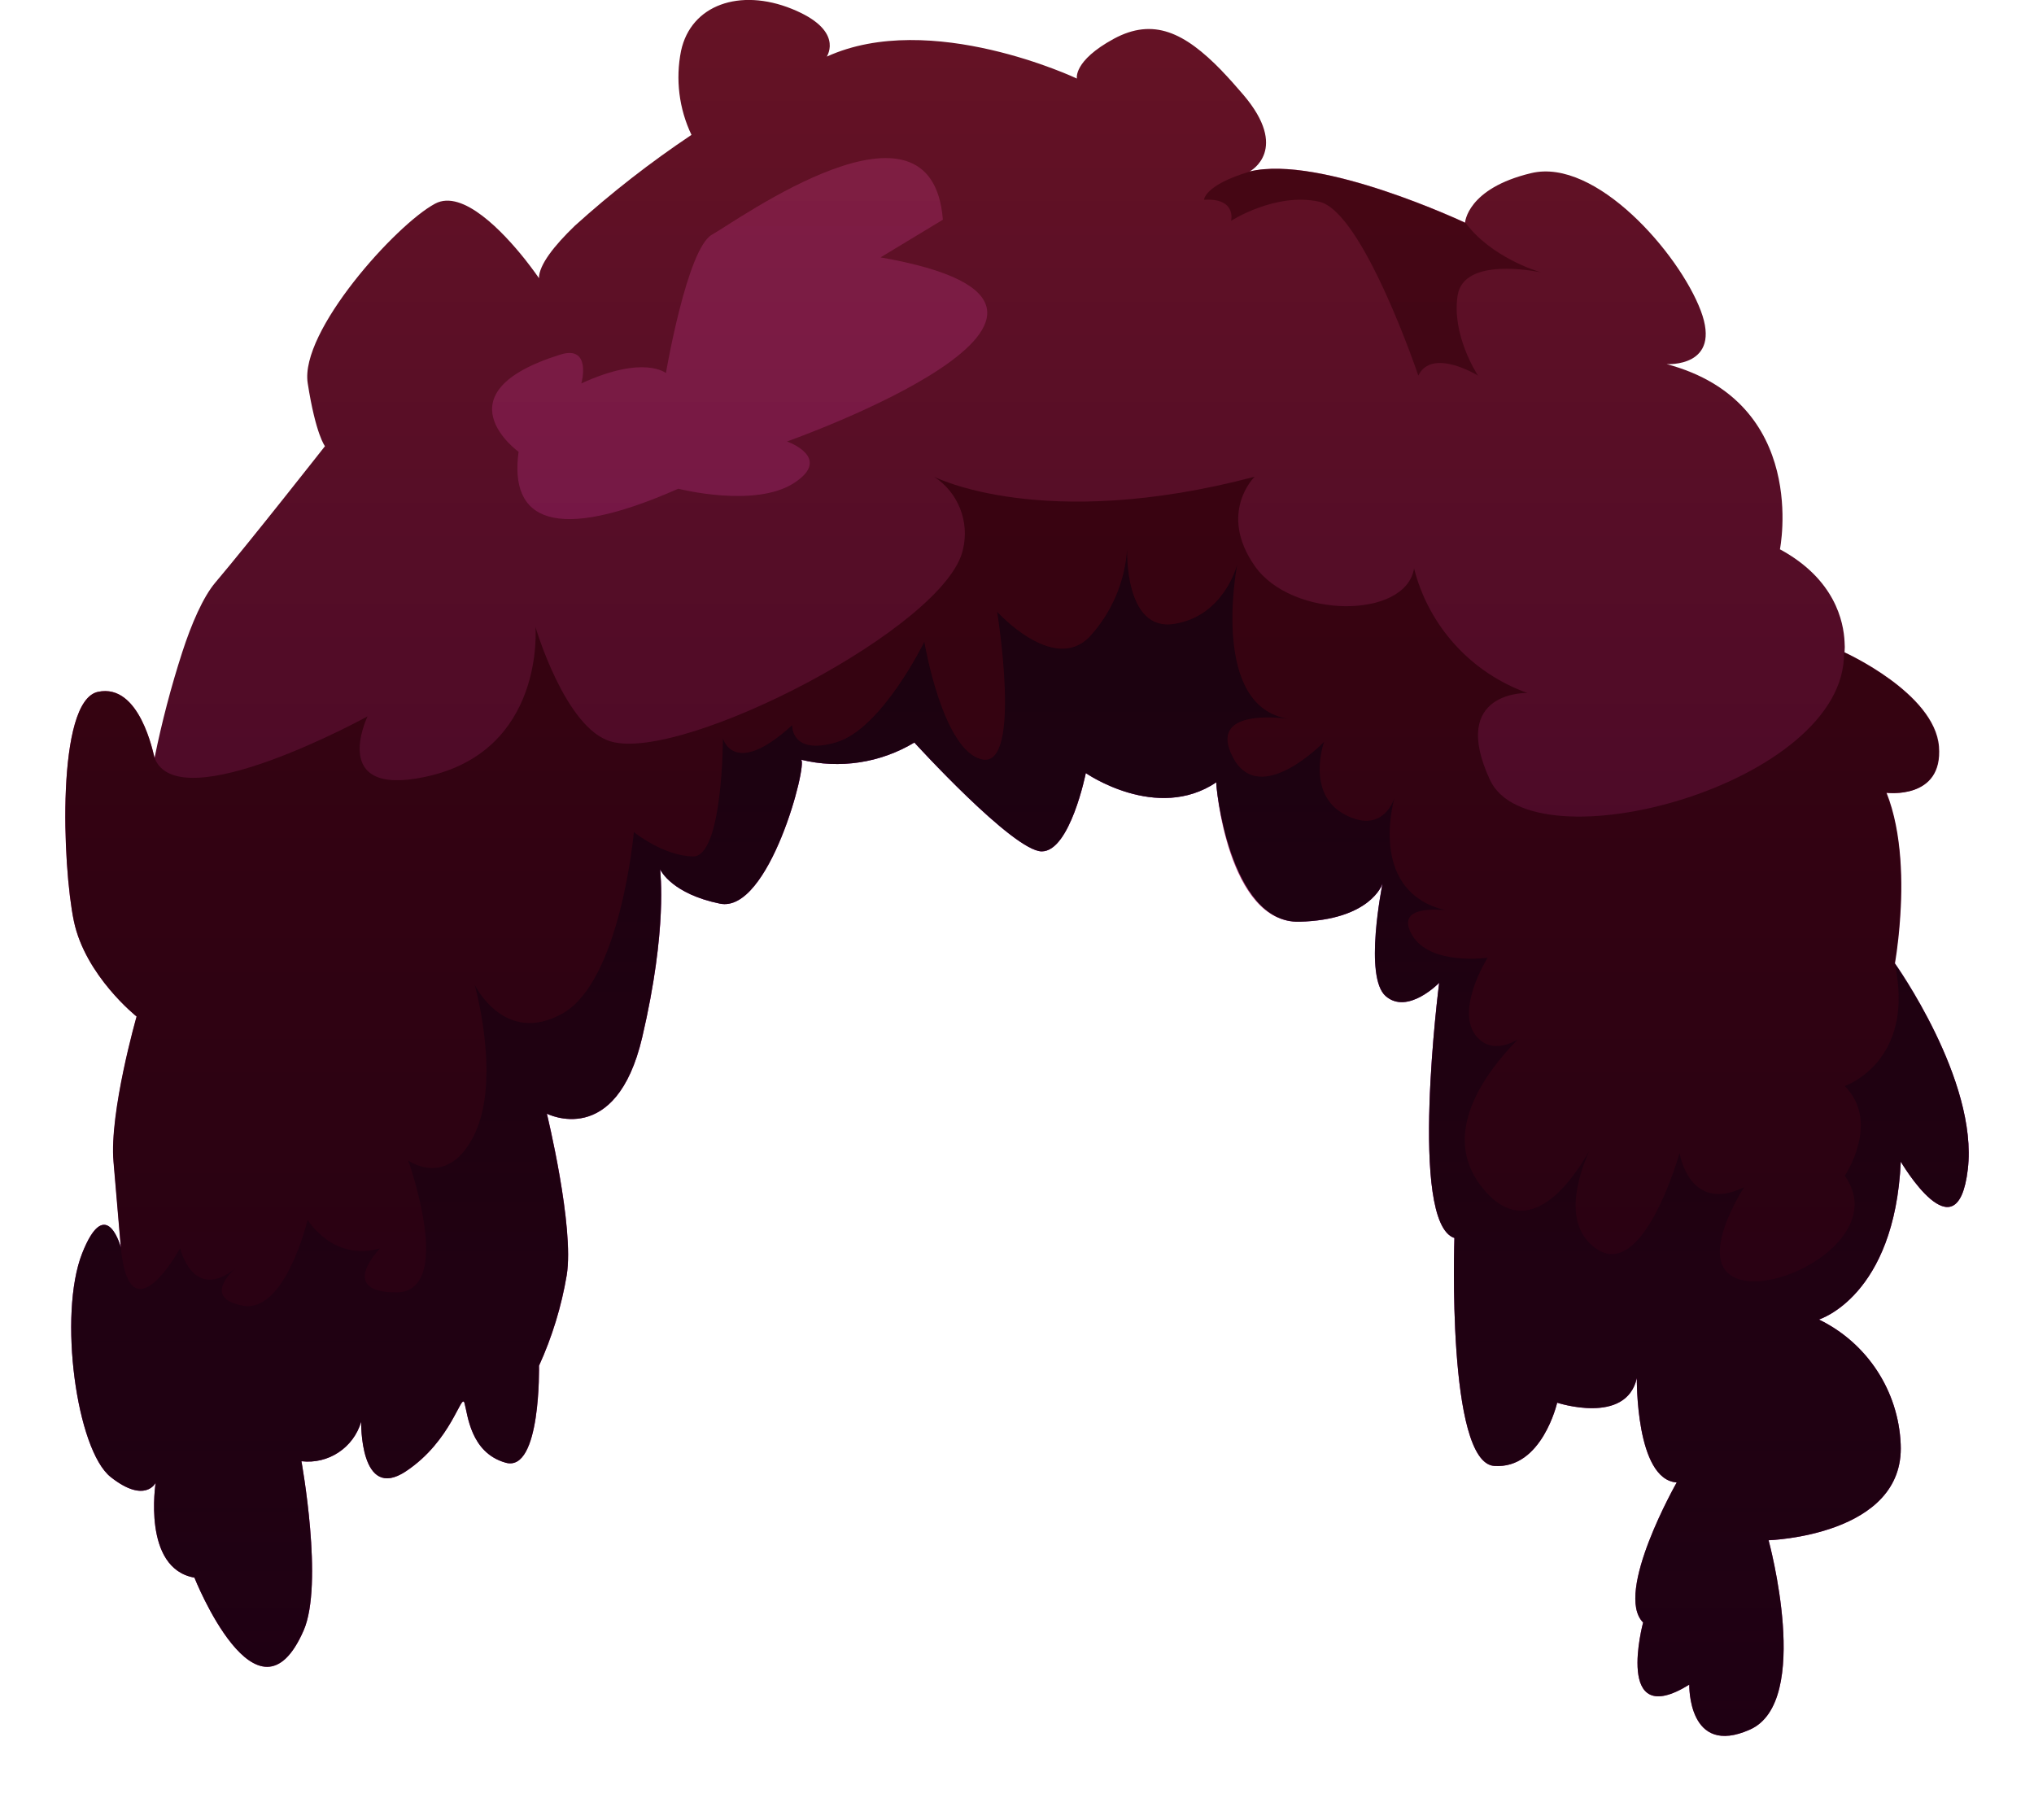
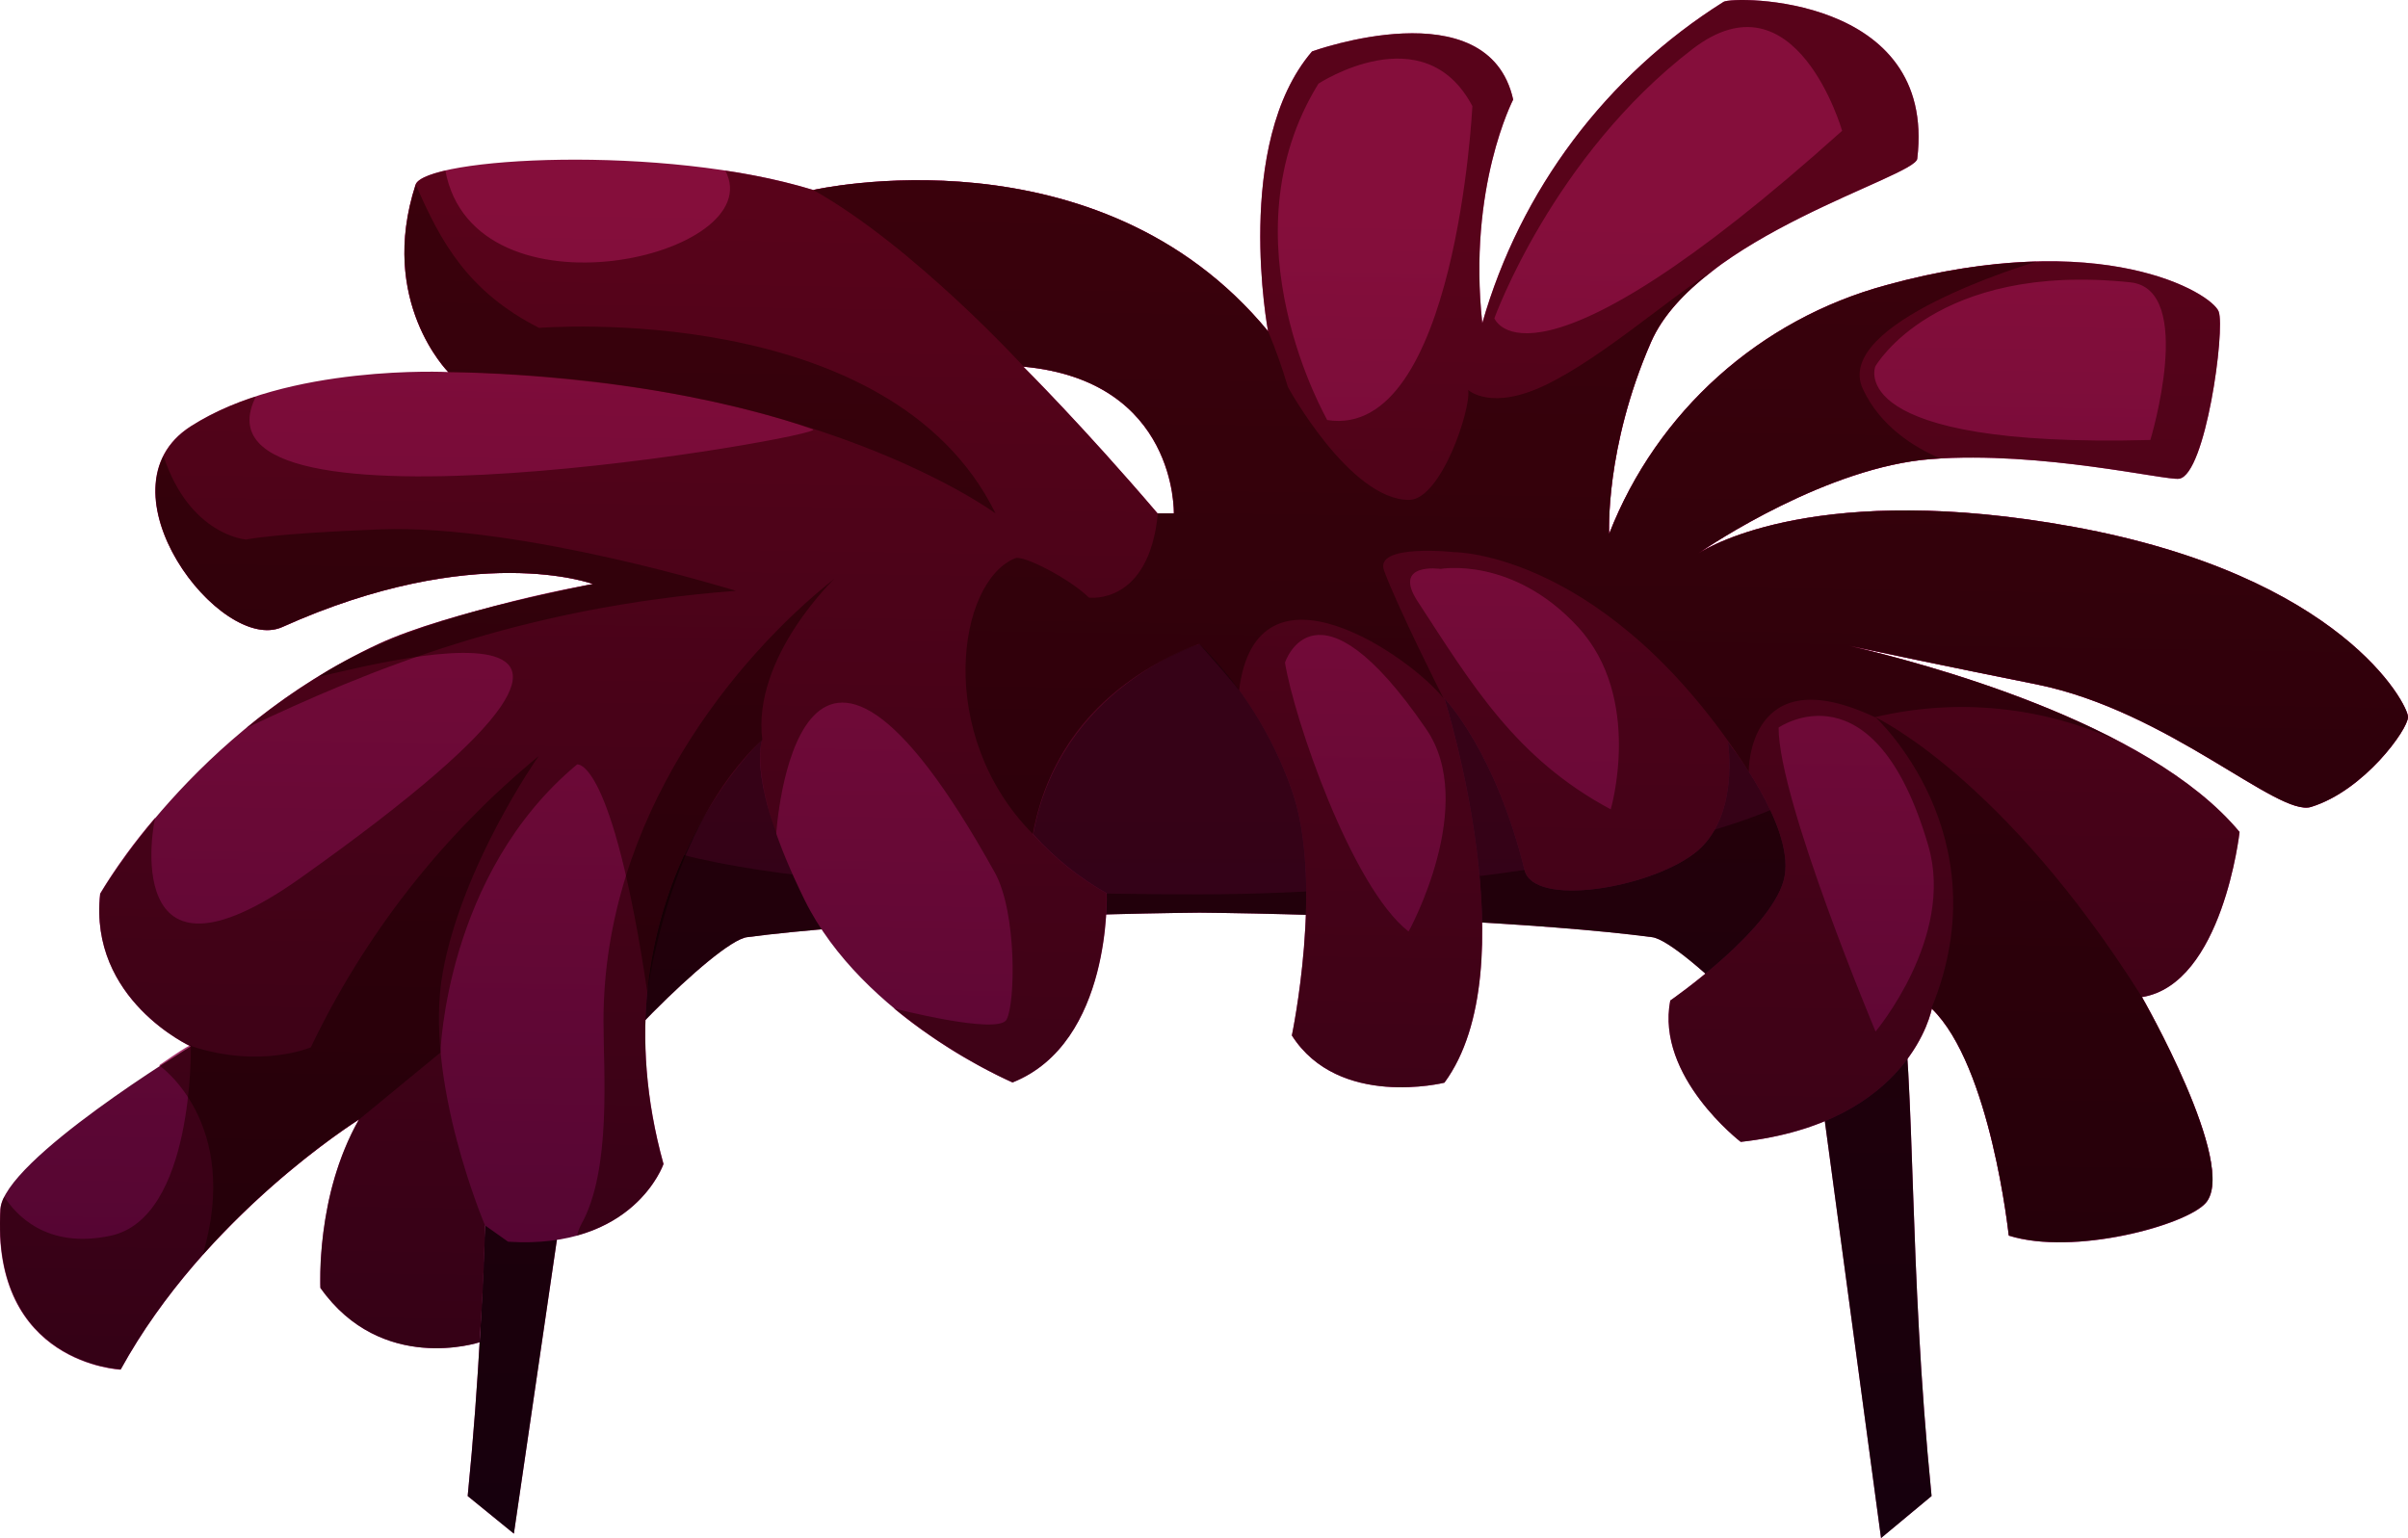
- <svg xmlns="http://www.w3.org/2000/svg" viewBox="0 0 220.32 197.11">
+ <svg xmlns="http://www.w3.org/2000/svg" viewBox="0 0 294.51 188.1">
  <defs>
-     <style>.cls-1{isolation:isolate;}.cls-2{fill:url(#_770);}.cls-3,.cls-4{fill:#a83a71;}.cls-3{opacity:0.8;}.cls-3,.cls-4,.cls-5{mix-blend-mode:multiply;}.cls-5{fill:url(#_48);}.cls-6{fill:#ffd7ff;opacity:0.5;mix-blend-mode:soft-light;}</style>
-     <linearGradient id="_770" x1="110.16" y1="-16.32" x2="110.16" y2="201.47" gradientUnits="userSpaceOnUse">
-       <stop offset="0" stop-color="#6a1424" />
-       <stop offset="1" stop-color="#2e002c" />
+     <style>.cls-1{isolation:isolate;}.cls-2{fill:url(#_79);}.cls-3{fill:#a83a71;mix-blend-mode:multiply;}.cls-4{fill:url(#_185);}</style>
+     <linearGradient id="_79" x1="146.72" y1="98.31" x2="146.72" y2="242.15" gradientUnits="userSpaceOnUse">
+       <stop offset="0" stop-color="#360217" />
+       <stop offset="1" stop-color="#160221" />
    </linearGradient>
-     <linearGradient id="_48" x1="110.48" y1="74.39" x2="110.48" y2="204.3" gradientUnits="userSpaceOnUse">
-       <stop offset="0" stop-color="#8780e9" />
-       <stop offset="1" stop-color="#fff" />
+     <linearGradient id="_185" x1="148.67" y1="26.31" x2="145.53" y2="231.57" gradientUnits="userSpaceOnUse">
+       <stop offset="0" stop-color="#850e3b" />
+       <stop offset="1" stop-color="#39002e" />
    </linearGradient>
  </defs>
  <g class="cls-1">
-     <g id="Avatar_face" data-name="Avatar face">
-       <path class="cls-2" d="M213.15,126.66c-1.14,9.65-7.26-.83-7.26-.83-.67,14.62-8.87,17.1-8.87,17.1a15.74,15.74,0,0,1,8.86,13.51c.46,9.93-14.31,10.4-14.31,10.4s4.77,17.46-2,20.5-6.59-4.86-6.59-4.86c-8.18,5.07-5-6.73-5-6.73-3.18-3.2,3.64-15.17,3.64-15.17-4.47-.31-4.32-11.31-4.32-11.31-1.15,5.14-8.63,2.67-8.63,2.67s-1.65,7.22-6.82,6.85-4.31-24.69-4.31-24.69c-5-1.65-1.65-27.64-1.65-27.64s-3.41,3.51-5.79,1.44-.42-11.8-.35-12.19c-.07.23-1.43,3.93-9,4.13s-9.1-14.9-9-15.1c-6.47,4.34-14.14-1-14.14-1s-1.7,8.48-4.77,8.48-13.8-11.79-13.8-11.79a16.28,16.28,0,0,1-12.27,1.86c.74.42-3.46,16.69-8.8,15.59-5.14-1.06-6.38-3.53-6.47-3.71,0,.28.83,6.34-1.94,18.19-2.84,12.13-10.33,8.27-10.33,8.27s3,12.28,2.15,17.51a39.48,39.48,0,0,1-3,9.8s.23,11.58-3.61,10.5-4.11-5.27-4.46-6.46-1.36,4.09-6.36,7.4S39.12,154,39.12,154a6,6,0,0,1-6.47,4.28s2.43,13.31.24,18.33c-5,11.46-11.83-5.72-11.83-5.72-5.68-1-4.2-10.27-4.2-10.27S15.72,162.93,12,160,6.29,142.38,8.9,135.76c2.43-6.13,4-1.37,4.19-.64a.66.66,0,0,0,0,.09s-.34-4-.8-9.38,2.5-15.72,2.5-15.72S9.24,105.7,8,99.77,6.07,75.91,10.61,74.94s6,6.71,6.13,7.16v0a105.56,105.56,0,0,1,3-11.45h0c1-3.08,2.26-6,3.61-7.58C27.08,58.67,35.2,48.33,35.2,48.33s-1-1.24-1.87-6.83,9.54-17.16,13.8-19.44c3-1.61,7.41,3.12,9.71,6,.94,1.19,1.54,2.07,1.54,2.07,0-1.43,1.64-3.51,3.88-5.67A110,110,0,0,1,74.9,14.61a14.51,14.51,0,0,1-1.13-9.1c1.08-5,6.38-6.82,12-4.55s3.87,5,3.79,5.17C100.81,1,116.65,8.51,116.65,8.51s-.43-1.9,4-4.31c4.28-2.31,7.65-.69,11.65,3.42l.07.08c.74.77,1.51,1.63,2.31,2.57,5,5.88.85,8.21.69,8.3h0c7.67-1.83,23.32,5.56,23.32,5.56s.2-3.72,7.18-5.38,16,8.69,18.35,14.89-3.69,5.8-3.69,5.8c15.5,4.13,12.27,20.06,12.27,20.06,6,3.25,6.89,7.88,7,10a6.82,6.82,0,0,1,0,1.16s9.77,4.41,10.23,10.21-5.68,5-5.68,5c1.74,4.38,1.75,10,1.45,13.89-.2,2.72-.54,4.59-.54,4.59S214.29,117,213.15,126.66Z" />
-       <path class="cls-3" d="M157.89,32c-.67,4.22,2.05,8.44,2.2,8.68-.19-.12-5-3-6.46,0,0,0-6-17.79-10.74-18.83s-9.54,2.07-9.54,2.07.63-2.49-2.93-2.28c0,0,0-1.59,5-3.07,7.67-1.83,23.32,5.56,23.32,5.56,2.79,3.74,7.72,5.24,8.17,5.37C166.31,29.38,158.54,27.81,157.89,32Z" />
-       <path class="cls-4" d="M213.15,126.66c-1.14,9.65-7.26-.83-7.26-.83-.67,14.62-8.87,17.1-8.87,17.1a15.74,15.74,0,0,1,8.86,13.51c.46,9.93-14.31,10.4-14.31,10.4s4.77,17.46-2,20.5-6.59-4.86-6.59-4.86c-8.18,5.07-5-6.73-5-6.73-3.18-3.2,3.64-15.17,3.64-15.17-4.47-.31-4.32-11.31-4.32-11.31-1.15,5.14-8.63,2.67-8.63,2.67s-1.65,7.22-6.82,6.85-4.31-24.69-4.31-24.69c-5-1.65-1.65-27.64-1.65-27.64s-3.41,3.51-5.79,1.44-.34-12.2-.34-12.2-1.2,3.93-9,4.14-9.1-14.9-9-15.1c-6.47,4.34-14.14-1-14.14-1s-1.7,8.48-4.77,8.48-13.8-11.79-13.8-11.79a16.28,16.28,0,0,1-12.27,1.86c.74.42-3.46,16.69-8.8,15.59-5.14-1.06-6.38-3.53-6.47-3.71,0,.28.83,6.34-1.94,18.19-2.84,12.13-10.33,8.27-10.33,8.27s3,12.28,2.15,17.51a39.48,39.48,0,0,1-3,9.8s.23,11.58-3.61,10.5-4.11-5.27-4.46-6.46-1.36,4.09-6.36,7.4S39.12,154,39.12,154a6,6,0,0,1-6.47,4.28s2.43,13.31.24,18.33c-5,11.46-11.83-5.72-11.83-5.72-5.68-1-4.2-10.27-4.2-10.27S15.72,162.93,12,160,6.29,142.38,8.9,135.76s4.21-.55,4.21-.55-.34-4-.8-9.38,2.5-15.72,2.5-15.72S9.24,105.7,8,99.77,6.07,75.91,10.61,74.94s6,6.71,6.13,7.16v0c2.62,6.75,23.07-4.5,23.07-4.5s-4.24,8.77,6.2,6.56C59.1,81.43,58,67.91,58,67.91s3.22,11,8.18,12.41C74,82.6,102.56,67.87,104.31,59.5a7.34,7.34,0,0,0-3.13-7.86s11.77,6.06,34.72,0c0,0-4,3.89,0,9.65s16.35,5.81,17.27.28a19.37,19.37,0,0,0,12.27,13.49s-8.51-.25-4.06,9.4S200,85,199.74,70.67c0,0,9.77,4.41,10.23,10.21s-5.68,5-5.68,5c3,7.45.91,18.48.91,18.48S214.29,117,213.15,126.66Z" />
-       <path class="cls-5" d="M213.15,126.66c-1.14,9.65-7.26-.83-7.26-.83-.67,14.62-8.87,17.1-8.87,17.1a15.74,15.74,0,0,1,8.86,13.51c.46,9.93-14.31,10.4-14.31,10.4s4.77,17.46-2,20.5-6.59-4.86-6.59-4.86c-8.18,5.07-5-6.73-5-6.73-3.18-3.2,3.64-15.17,3.64-15.17-4.47-.31-4.32-11.31-4.32-11.31-1.15,5.14-8.63,2.67-8.63,2.67s-1.65,7.22-6.82,6.85-4.31-24.69-4.31-24.69c-5-1.65-1.65-27.64-1.65-27.64s-3.41,3.51-5.79,1.44-.42-11.8-.35-12.19c-.07.23-1.43,3.93-9,4.13s-9.1-14.9-9-15.1c-6.47,4.34-14.14-1-14.14-1s-1.7,8.48-4.77,8.48-13.8-11.79-13.8-11.79a16.28,16.28,0,0,1-12.27,1.86c.74.42-3.46,16.69-8.8,15.59-5.14-1.06-6.38-3.53-6.47-3.71,0,.28.83,6.34-1.94,18.19-2.84,12.13-10.33,8.27-10.33,8.27s3,12.28,2.15,17.51a39.48,39.48,0,0,1-3,9.8s.23,11.58-3.61,10.5-4.11-5.27-4.46-6.46-1.36,4.09-6.36,7.4S39.12,154,39.12,154a6,6,0,0,1-6.47,4.28s2.43,13.31.24,18.33c-5,11.46-11.83-5.72-11.83-5.72-5.68-1-4.2-10.27-4.2-10.27S15.72,162.93,12,160,6.29,142.38,8.9,135.76c2.43-6.13,4-1.37,4.19-.64a.66.66,0,0,0,0,.09c1,9.93,6.42,0,6.42,0s1.36,5.84,5.94,2.22c-.26.23-3.55,3.19.87,4,4.6.83,7-9.3,7-9.3s2.72,4.55,7.84,3.1c0,0-4.68,4.76,1.75,4.76s1.31-14.28,1.31-14.28,4.34,3.11,7.2-2.89,0-16.14,0-16.14,3.2,6.62,9.5,3.11,7.74-19.66,7.74-19.66,3.17,2.58,6.4,2.64S78.31,80,78.31,80s1.19,4.34,7.5-1.45c0,0-.17,3.31,4.77,1.86s9.54-10.88,9.54-10.88,2,11.92,6.31,12.74,1.58-16,1.58-16S114.09,73,118,69a15.56,15.56,0,0,0,4.09-9.53s-.34,9,5.11,8.11c5.23-.83,6.7-6,6.81-6.43-.14.77-2.81,15.4,5.53,16.71-1-.14-8.74-1.07-6,4.16,2.9,5.58,9.88-1.66,9.88-1.66s-2,5.59,2.22,7.86c3.91,2.09,5.2-1.19,5.39-1.75-.26,1-2.56,10.15,5.49,12.11-.4,0-5.52-.63-3.56,2.71s8.18,2.45,8.18,2.45-3.92,6.2-.85,8.89c1.21,1.06,2.71.74,4.08,0-3.74,3.83-8.22,10.19-4,15.77,4.85,6.41,9.59.08,11.74-3.67-1.3,3-2.76,8,.74,10.49,5.16,3.72,9.08-10.34,9.08-10.34s1,6.62,7,3.72c0,0-5.46,8.27-.68,9.93s16.16-4.76,11.57-11.17c0,0,3.91-5.79,0-9.72,0,0,7.73-2.63,5.41-13.31C205.2,104.32,214.29,117,213.15,126.66Z" />
-       <path class="cls-6" d="M85.25,47.82s5,1.75.76,4.5-12.54.62-12.54.62c-13.42,5.92-18.31,3.41-17.3-4,0,0-8.84-6.37,4.52-10.53,3.38-1.06,2.33,3,2.28,3.12,6.79-3.12,9.16-1.12,9.16-1.12s2.3-13.52,5-15,23.82-16.83,25-1.61l-6.75,4.08C126.36,33.3,85.25,47.82,85.25,47.82Z" />
+     <g id="Layer_2" data-name="Layer 2">
+       <g id="Avatar_face" data-name="Avatar face">
+         <path class="cls-2" d="M236.24,183l-6.18,5.14-7.13-52.89c-.89-3.41-17.05-20.11-20.86-20.61-13.3-1.76-38.25-2.83-55.35-3-17.1.17-42,1.24-55.35,3-3.81.5-20,17.2-20.86,20.61L62.85,187.6,57.2,183c2.87-28.76,1.86-49.16,3.94-63.79,1.14-7.94,4.72-16.7,10.92-22.51A24.77,24.77,0,0,1,79,92C108,79.19,146.57,76.7,146.57,76.7s38.85,2.49,67.9,15.33a24.77,24.77,0,0,1,6.91,4.63c6.2,5.81,9.78,14.57,10.92,22.51C234.39,133.8,233.37,154.2,236.24,183Z" />
+         <path class="cls-3" d="M236.24,183l-6.18,5.14-7.13-52.89c-.89-3.41-17.05-20.11-20.86-20.61-13.3-1.76-38.25-2.83-55.35-3-17.1.17-42,1.24-55.35,3-3.81.5-20,17.2-20.86,20.61L62.85,187.6,57.2,183c2.87-28.76,1.86-49.16,3.94-63.79,1.14-7.94,4.72-16.7,10.92-22.51-1.09,11,47,12.7,74.51,12.7s62.11-5,74.81-12.7c6.2,5.81,9.78,14.57,10.92,22.51C234.39,133.8,233.37,154.2,236.24,183Z" />
+         <path class="cls-4" d="M253.58,64.44c-30.89-5.63-44.38,2.3-45.86,3.25,1.55-1.06,15.82-10.6,28.52-11.54,13.46-1,28.67,2.66,30.28,2.41,3.24-.5,5.65-18.2,4.84-20.44s-14.26-10.48-40.64-3.25a50.53,50.53,0,0,0-33.91,30.42s-.54-10.47,5.11-23.43,32.3-20.2,32.57-22.44C236.9-.67,212-.49,210.81.22a68.75,68.75,0,0,0-29.52,39.31c-1.8-16.62,3.78-27.35,3.78-27.35-3.06-13.71-24.6-5.89-24.6-5.89-9.69,11.3-5.38,34.23-5.38,34.23C134.27,15.26,99.47,23.24,99.47,23.24c-18.31-5.65-47.58-4-48.65-.64-4.63,14.31,4,22.91,4,22.91s-19.68-1-31.52,6.65S27,80.09,34.51,76.7c23.65-10.62,38-5.26,38-5.26S55,74.77,46.35,78.75c-22.69,10.52-34.09,30.59-34.09,30.59C10.82,122.3,23.34,128,23.34,128S.42,141.92.06,147.9c-1.14,18.95,14.71,19.61,14.71,19.61,10.41-18.95,29.13-30.58,29.13-30.58-5.32,9.31-4.72,20.61-4.72,20.61,7.53,10.64,19.48,6.65,19.48,6.65.6-9,.66-14.3.66-14.3l2.82,2c15.43,1,19-9.5,19-9.5-8.88-32.14,11.66-51.53,12.07-51.9-.08.21-1.86,5.22,5.16,19.52,7.18,14.63,25.48,22.4,25.48,22.4,12.2-4.87,11.51-23.14,11.51-23.14a35.61,35.61,0,0,1-9-7.23c3.23-18,20.34-23.28,20.34-23.28a0,0,0,0,0,0,0A47.45,47.45,0,0,1,158,96.66c3.95,11.25,0,30,0,30,5.74,9,18.66,5.78,18.66,5.78,10.3-14,.22-46.32,0-47,.25.26,6.26,6.61,9.8,21,1.12,4.52,15,2.28,20.7-2s4.17-13.67,4.17-13.67,8,10,6.95,16.33-14,15.29-14,15.29c-1.79,9.31,8.62,17.29,8.62,17.29,20.81-2.33,23.37-16.29,23.37-16.29,7.22,7,9.42,27.76,9.42,27.76,7.92,2.49,21.67-1.25,24.09-4,4-4.57-7.81-25.18-7.81-25.18,9.88-1.58,11.94-20.2,11.94-20.2C262.67,88.23,234.67,81,226.2,79c3.74.79,11.64,2.46,22.91,4.72C265.26,87,278.63,100,282.67,98.7c6.46-2,11.84-9.47,11.84-11S286.42,70.43,253.58,64.44Zm-112-1.64c-9.15-10.72-16.42-17.95-16.42-17.95,18.85,1.74,18.4,17.95,18.4,17.95Z" />
+         <path class="cls-3" d="M59.32,149.89s-.06,5.3-.66,14.3h0c-.39.12-12.06,3.8-19.47-6.66a47.35,47.35,0,0,1,.72-9.1,36.59,36.59,0,0,1,4-11.51,101.88,101.88,0,0,0-19.12,16.59c4.8-16.23-5.33-23.2-5.33-23.2,4.6-3.2,3.89-2.36,3.89-2.36,8.48,2.82,14.67.16,14.67.16A104.39,104.39,0,0,1,65.89,92.48c-.29.4-9.35,13.41-11.73,26.42C51.74,132.11,59.32,149.89,59.32,149.89Z" />
+         <path class="cls-3" d="M269.75,147.07c-2.42,2.74-16.17,6.48-24.09,4,0,0-2.2-20.78-9.42-27.76,8.7-21.27-6.86-35.57-6.86-35.57s15.56,7.23,32.56,34.16C261.94,121.89,273.79,142.5,269.75,147.07Z" />
+         <path class="cls-3" d="M93.23,90.48c-.41.37-21,19.76-12.07,51.9,0,0-2.2,6.43-10.57,8.74a4.79,4.79,0,0,1,.52-1.39c3.7-6.64,2.7-18.62,2.7-24.85,0-24.93,16.15-44.52,28.26-54.1C102.07,70.78,92,80.36,93.23,90.48Z" />
+         <path class="cls-3" d="M46.35,78.75c8.62-4,26.2-7.31,26.2-7.31s-14.39-5.36-38,5.26C28,79.64,15.48,64.79,20,55.8,23.22,65.51,30.09,66,30.09,66s3.34-.75,16.53-1.25C63.85,64.14,90,72.27,90,72.27,63.58,74.27,45,82,30.09,89.07A75.89,75.89,0,0,1,46.35,78.75Z" />
+         <path class="cls-3" d="M54.86,45.51s-8.67-8.6-4-22.91c3.07,7.06,6.38,13.08,15.07,17.51,0,0,42.91-3.57,55.83,22.69C121.72,62.8,99.47,46.18,54.86,45.51Z" />
+         <path class="cls-3" d="M253.58,64.44c-30.89-5.63-44.38,2.3-45.86,3.25,1.55-1.06,15.82-10.6,28.52-11.54l1.07-.07c-3.25-1.38-7.35-3.95-9.47-8.49C224.05,39.48,248.39,32.2,249.1,32a76.84,76.84,0,0,0-18.38,2.88,50.53,50.53,0,0,0-33.91,30.42s-.54-10.47,5.11-23.43c1.49-3.43,4.44-6.44,8-9.07-6.22,4-13.91,10.88-20.73,14.22s-9.62.68-9.62.68c.36,2.38-3.35,13.45-7.24,13.45-7.25,0-14.82-13.82-14.82-13.82a65.93,65.93,0,0,0-2.41-6.8C134.27,15.26,99.47,23.24,99.47,23.24c12.29,6.9,25.74,21.61,25.74,21.61,18.85,1.74,18.4,17.95,18.4,17.95h-2c-1.07,11.3-8.43,10.3-8.43,10.3-2.36-2.32-8-5.21-9-4.82-7.09,2.84-9.87,21.61,2.15,33.75,1.7-9.42,7.45-18.27,20.35-23.27,5,5.67,4.86,5.72,4.86,5.72,2.15-17.44,21.13-4,25,.93,0,0-5.66-11.2-7.27-15.63-1.21-3.32,8.61-2.24,8.61-2.24s18.75-.06,36,26.84c0,0-.18-14,15.43-6.65a45.85,45.85,0,0,1,29.89,3C246.85,84.16,232,80.37,226.2,79c3.74.79,11.64,2.46,22.91,4.72C265.26,87,278.63,100,282.67,98.7c6.46-2,11.84-9.47,11.84-11S286.42,70.43,253.58,64.44Z" />
+         <path class="cls-3" d="M253.58,64.44c-30.89-5.63-44.38,2.3-45.86,3.25,1.55-1.06,15.82-10.6,28.52-11.54,13.46-1,28.67,2.66,30.28,2.41,3.24-.5,5.65-18.2,4.84-20.44s-14.26-10.48-40.64-3.25a50.53,50.53,0,0,0-33.91,30.42s-.54-10.47,5.11-23.43,32.3-20.2,32.57-22.44C236.9-.67,212-.49,210.81.22a68.75,68.75,0,0,0-29.52,39.31c-1.8-16.62,3.78-27.35,3.78-27.35-3.06-13.71-24.6-5.89-24.6-5.89-9.69,11.3-5.38,34.23-5.38,34.23C134.27,15.26,99.47,23.24,99.47,23.24a74.61,74.61,0,0,0-10.76-2.37c5.54,10.52-30.7,18.89-34.24,0-2.12.49-3.44,1.08-3.65,1.74-4.56,14.07,3.76,22.62,4,22.91h0s25,.06,44.61,7c2.16.76-77.56,14.81-68.14-4h0a34,34,0,0,0-8,3.68C11.5,59.81,27,80.09,34.51,76.7c23.65-10.62,38-5.26,38-5.26S50.93,75,39,82.73c-.23.52,55-15.94-2.29,24.7C14.49,123.15,18.75,100.49,19,100a68.15,68.15,0,0,0-6.76,9.3C10.82,122.3,23.34,128,23.34,128s.4,21-9.82,23.16c-7.92,1.69-11.67-2.7-13-4.78a4.05,4.05,0,0,0-.49,1.56c-1.14,18.95,14.71,19.61,14.71,19.61,10.29-18.72,28.69-30.3,29.13-30.57h0l10-8.23s.61-21.86,16.71-35.24c0,0,4.29-1,8.6,27.9,0,0,2.56-20.29,14-30.88,0,0-1.12,3.11,1.75,11.55,0,0,2.38-39.23,26.74,4.65,2.73,4.92,2.51,16.1,1.43,18s-13.77-1.38-13.77-1.38v0a65.79,65.79,0,0,0,14.49,9.06c12.2-4.87,11.51-23.14,11.51-23.14a35.61,35.61,0,0,1-9-7.23c3.23-18,20.34-23.28,20.34-23.28a0,0,0,0,0,0,0A47.45,47.45,0,0,1,158,96.66c3.95,11.25,0,30,0,30,5.74,9,18.66,5.78,18.66,5.78,10.3-14,.22-46.32,0-47,.25.26,6.26,6.61,9.8,21,1.12,4.52,15,2.28,20.7-2s4.17-13.67,4.17-13.67,8,10,6.95,16.33-14,15.29-14,15.29c-1.79,9.31,8.62,17.29,8.62,17.29,20.81-2.33,23.37-16.29,23.37-16.29,7.22,7,9.42,27.76,9.42,27.76,7.92,2.49,21.67-1.25,24.09-4,4-4.57-7.81-25.18-7.81-25.18,9.88-1.58,11.94-20.2,11.94-20.2C262.67,88.23,234.67,81,226.2,79c3.74.79,11.64,2.46,22.91,4.72C265.26,87,278.63,100,282.67,98.7c6.46-2,11.84-9.47,11.84-11S286.42,70.43,253.58,64.44Zm7-29.9c8,.87,2.42,19.28,2.42,19.28-37.68,1-33.64-9-33.64-9S236.64,32,260.6,34.54Zm-119,28.26c-9.15-10.72-16.42-17.95-16.42-17.95,18.85,1.74,18.4,17.95,18.4,17.95ZM207,6c12.65-9.72,18.3,10,18.3,10-38.3,34.4-42.53,22.93-42.53,22.93S189.89,19.14,207,6Zm-45.76,4.24s12.92-8.48,18.84,2.74c0,0-2,40.89-17.76,38.4C162.36,51.33,149.44,29.28,161.28,10.19Zm11,103.68c-7-5.52-14-26.14-15.08-32.87,0,0,3.77-11.57,17.23,8.07C180.85,98.38,172.32,113.87,172.32,113.87ZM197,99c-11.66-6.23-17-15.31-23.6-25.41-3.2-4.87,2.79-4,2.79-4S185,68,193,76.7,197,99,197,99Zm38.85,4.49c3.25,11.15-6.46,22.69-6.46,22.69S217.53,97.94,217.53,89C217.53,89,229.25,80.84,235.84,103.44ZM64.17,73.25l-1.24.29Z" />
+       </g>
    </g>
  </g>
</svg>
